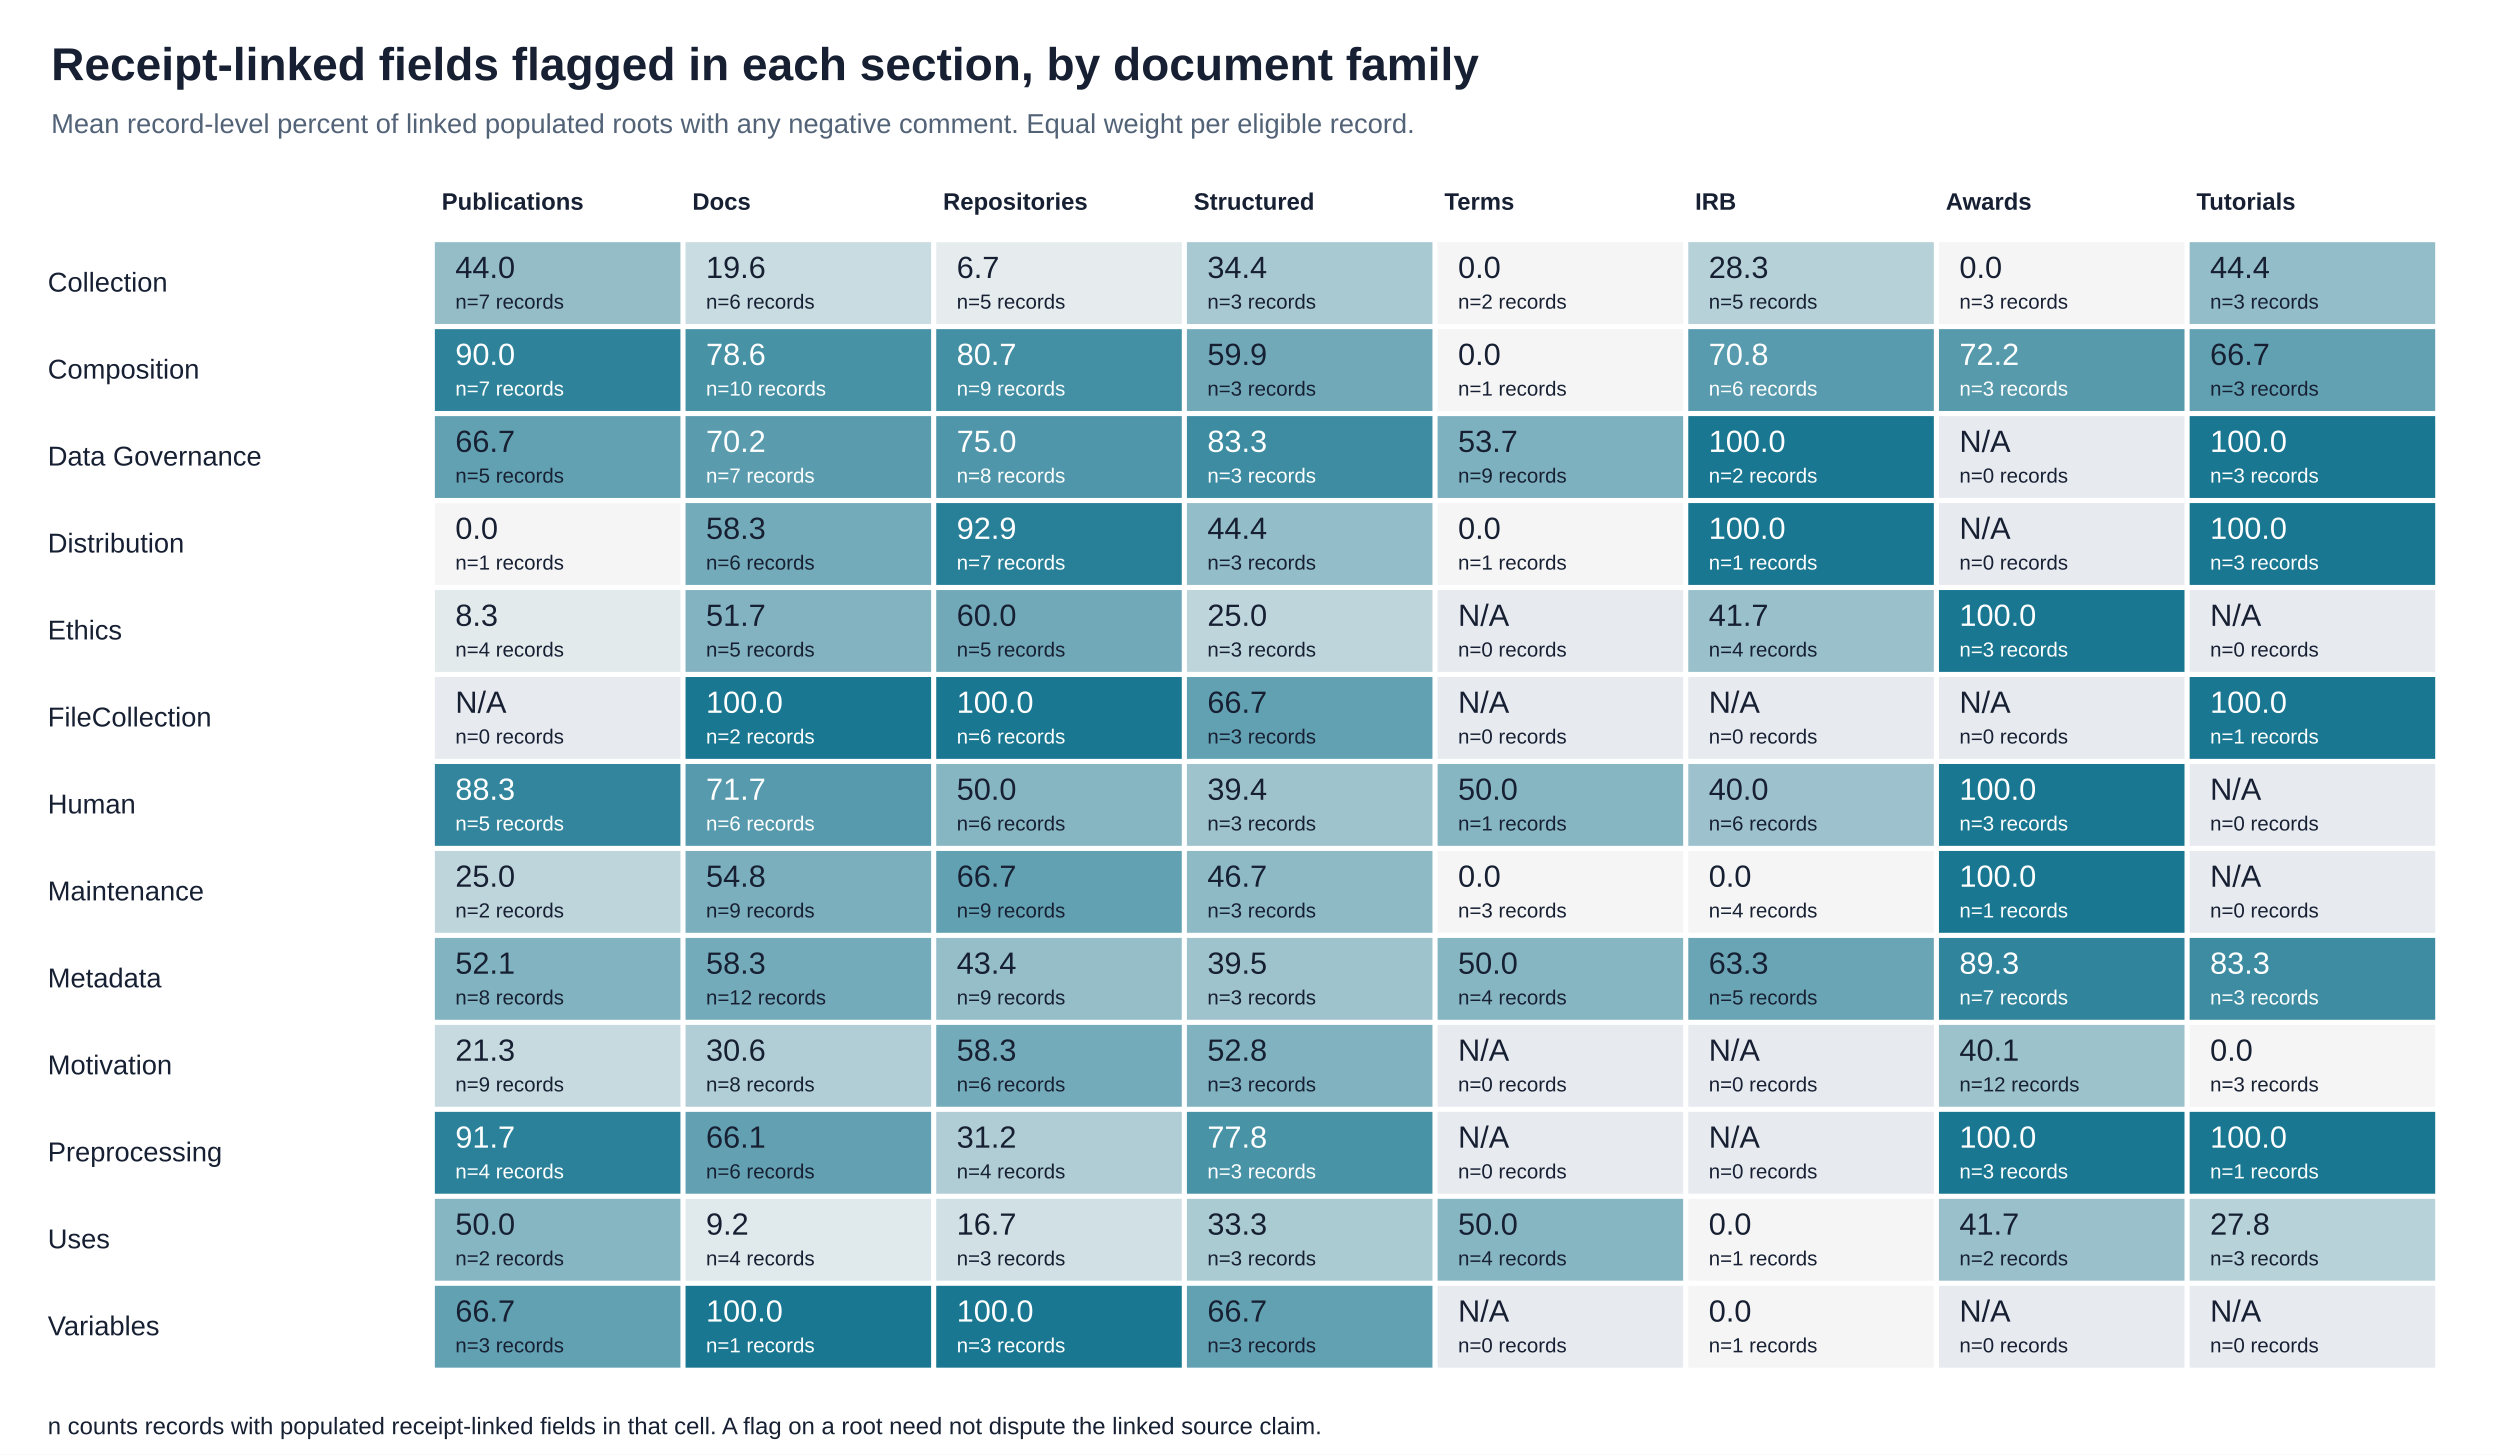
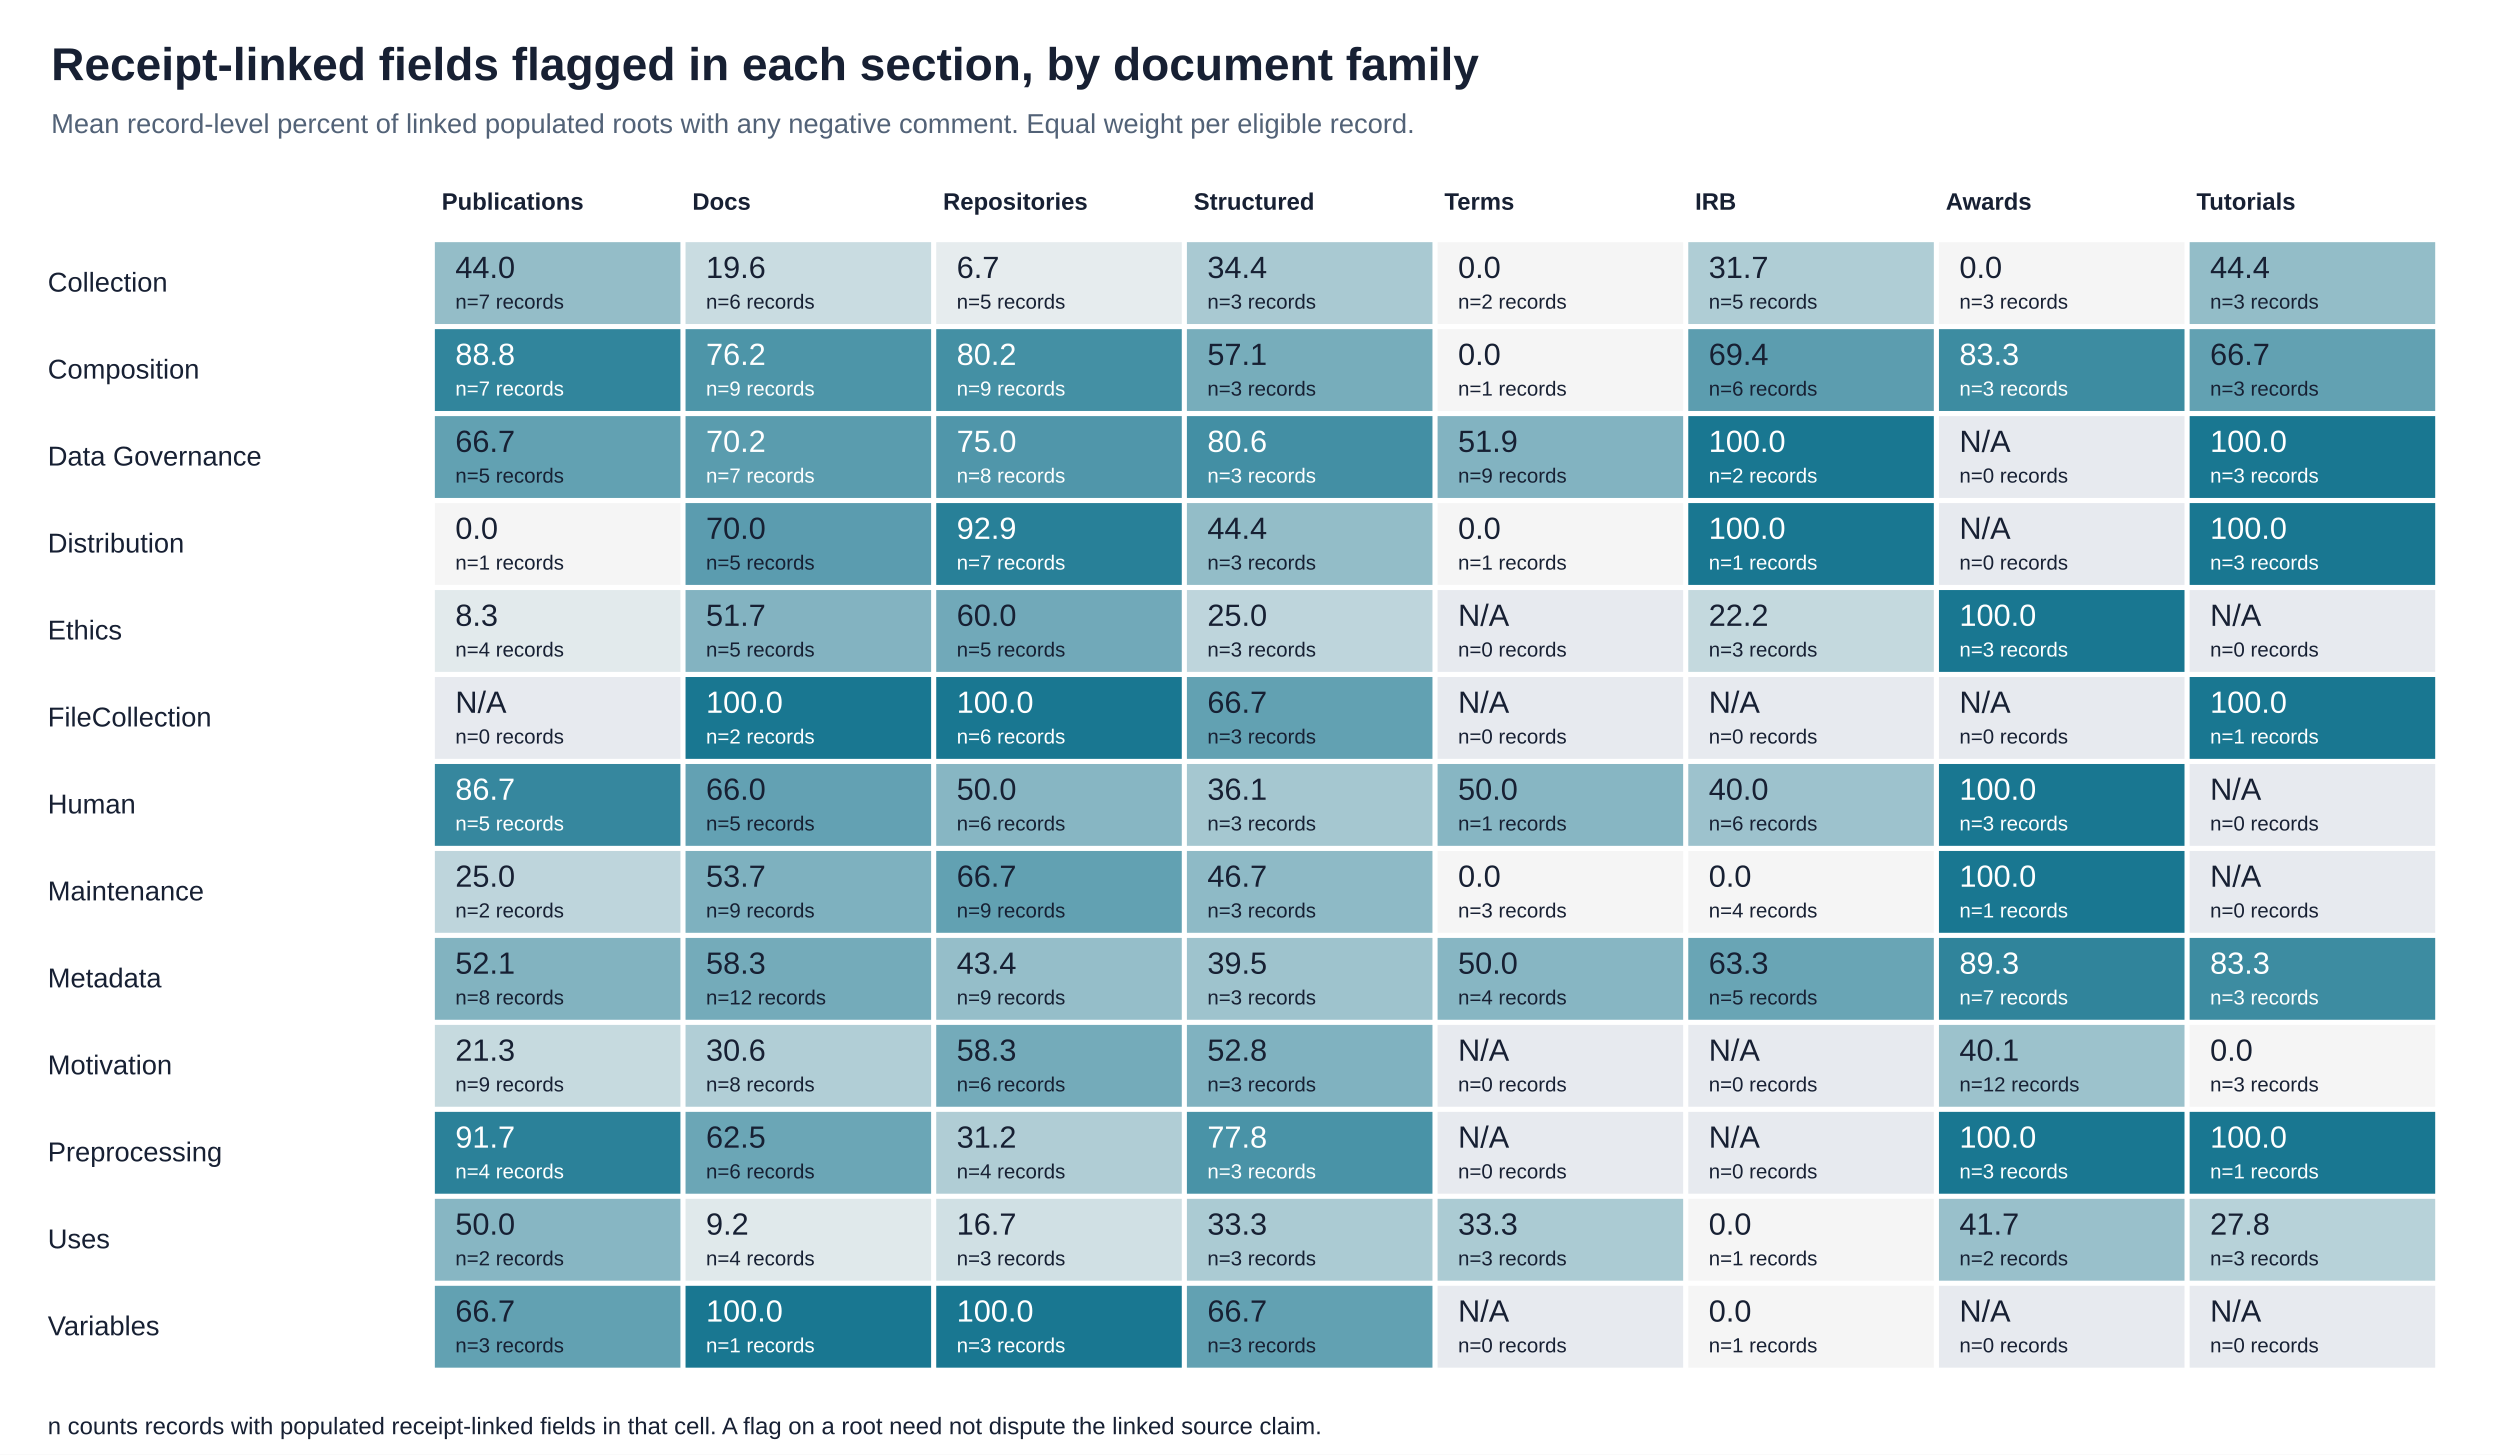
<svg xmlns="http://www.w3.org/2000/svg" width="1466" height="853">
  <rect width="100%" height="100%" fill="white" />
  <text x="30" y="47" font-family="Arial,sans-serif" font-size="27" fill="#172033" font-weight="700">Receipt-linked fields flagged in each section, by document family</text>
  <text x="30" y="78" font-family="Arial,sans-serif" font-size="16" fill="#526277" font-weight="400">Mean record-level percent of linked populated roots with any negative comment. Equal weight per eligible record.</text>
  <text x="259" y="123" font-family="Arial,sans-serif" font-size="14" fill="#172033" font-weight="700">Publications</text>
  <text x="406" y="123" font-family="Arial,sans-serif" font-size="14" fill="#172033" font-weight="700">Docs</text>
  <text x="553" y="123" font-family="Arial,sans-serif" font-size="14" fill="#172033" font-weight="700">Repositories</text>
  <text x="700" y="123" font-family="Arial,sans-serif" font-size="14" fill="#172033" font-weight="700">Structured</text>
  <text x="847" y="123" font-family="Arial,sans-serif" font-size="14" fill="#172033" font-weight="700">Terms</text>
  <text x="994" y="123" font-family="Arial,sans-serif" font-size="14" fill="#172033" font-weight="700">IRB</text>
  <text x="1141" y="123" font-family="Arial,sans-serif" font-size="14" fill="#172033" font-weight="700">Awards</text>
  <text x="1288" y="123" font-family="Arial,sans-serif" font-size="14" fill="#172033" font-weight="700">Tutorials</text>
  <text x="28" y="171" font-family="Arial,sans-serif" font-size="16" fill="#172033" font-weight="400">Collection</text>
  <rect x="255" y="142" width="144" height="48" fill="#94bdc8" />
  <text x="267" y="163" font-family="Arial,sans-serif" font-size="18" fill="#172033" font-weight="400">44.0</text>
  <text x="267" y="181" font-family="Arial,sans-serif" font-size="12" fill="#172033" font-weight="400">n=7 records</text>
  <rect x="402" y="142" width="144" height="48" fill="#c9dce1" />
  <text x="414" y="163" font-family="Arial,sans-serif" font-size="18" fill="#172033" font-weight="400">19.6</text>
  <text x="414" y="181" font-family="Arial,sans-serif" font-size="12" fill="#172033" font-weight="400">n=6 records</text>
  <rect x="549" y="142" width="144" height="48" fill="#e6ecee" />
  <text x="561" y="163" font-family="Arial,sans-serif" font-size="18" fill="#172033" font-weight="400">6.7</text>
  <text x="561" y="181" font-family="Arial,sans-serif" font-size="12" fill="#172033" font-weight="400">n=5 records</text>
  <rect x="696" y="142" width="144" height="48" fill="#a9c9d2" />
  <text x="708" y="163" font-family="Arial,sans-serif" font-size="18" fill="#172033" font-weight="400">34.4</text>
  <text x="708" y="181" font-family="Arial,sans-serif" font-size="12" fill="#172033" font-weight="400">n=3 records</text>
  <rect x="843" y="142" width="144" height="48" fill="#f5f5f5" />
  <text x="855" y="163" font-family="Arial,sans-serif" font-size="18" fill="#172033" font-weight="400">0.0</text>
  <text x="855" y="181" font-family="Arial,sans-serif" font-size="12" fill="#172033" font-weight="400">n=2 records</text>
-   <rect x="990" y="142" width="144" height="48" fill="#b6d1d8" />
-   <text x="1002" y="163" font-family="Arial,sans-serif" font-size="18" fill="#172033" font-weight="400">28.3</text>
+   <rect x="990" y="142" width="144" height="48" fill="#afcdd5" />
+   <text x="1002" y="163" font-family="Arial,sans-serif" font-size="18" fill="#172033" font-weight="400">31.7</text>
  <text x="1002" y="181" font-family="Arial,sans-serif" font-size="12" fill="#172033" font-weight="400">n=5 records</text>
  <rect x="1137" y="142" width="144" height="48" fill="#f5f5f5" />
  <text x="1149" y="163" font-family="Arial,sans-serif" font-size="18" fill="#172033" font-weight="400">0.0</text>
  <text x="1149" y="181" font-family="Arial,sans-serif" font-size="12" fill="#172033" font-weight="400">n=3 records</text>
  <rect x="1284" y="142" width="144" height="48" fill="#93bdc8" />
  <text x="1296" y="163" font-family="Arial,sans-serif" font-size="18" fill="#172033" font-weight="400">44.4</text>
  <text x="1296" y="181" font-family="Arial,sans-serif" font-size="12" fill="#172033" font-weight="400">n=3 records</text>
  <text x="28" y="222" font-family="Arial,sans-serif" font-size="16" fill="#172033" font-weight="400">Composition</text>
-   <rect x="255" y="193" width="144" height="48" fill="#2e839b" />
-   <text x="267" y="214" font-family="Arial,sans-serif" font-size="18" fill="white" font-weight="400">90.0</text>
+   <rect x="255" y="193" width="144" height="48" fill="#31859c" />
+   <text x="267" y="214" font-family="Arial,sans-serif" font-size="18" fill="white" font-weight="400">88.8</text>
  <text x="267" y="232" font-family="Arial,sans-serif" font-size="12" fill="white" font-weight="400">n=7 records</text>
-   <rect x="402" y="193" width="144" height="48" fill="#4892a6" />
-   <text x="414" y="214" font-family="Arial,sans-serif" font-size="18" fill="white" font-weight="400">78.6</text>
-   <text x="414" y="232" font-family="Arial,sans-serif" font-size="12" fill="white" font-weight="400">n=10 records</text>
-   <rect x="549" y="193" width="144" height="48" fill="#438fa4" />
-   <text x="561" y="214" font-family="Arial,sans-serif" font-size="18" fill="white" font-weight="400">80.7</text>
+   <rect x="402" y="193" width="144" height="48" fill="#4d95a8" />
+   <text x="414" y="214" font-family="Arial,sans-serif" font-size="18" fill="white" font-weight="400">76.2</text>
+   <text x="414" y="232" font-family="Arial,sans-serif" font-size="12" fill="white" font-weight="400">n=9 records</text>
+   <rect x="549" y="193" width="144" height="48" fill="#4490a4" />
+   <text x="561" y="214" font-family="Arial,sans-serif" font-size="18" fill="white" font-weight="400">80.2</text>
  <text x="561" y="232" font-family="Arial,sans-serif" font-size="12" fill="white" font-weight="400">n=9 records</text>
-   <rect x="696" y="193" width="144" height="48" fill="#71a9b9" />
-   <text x="708" y="214" font-family="Arial,sans-serif" font-size="18" fill="#172033" font-weight="400">59.9</text>
+   <rect x="696" y="193" width="144" height="48" fill="#77adbb" />
+   <text x="708" y="214" font-family="Arial,sans-serif" font-size="18" fill="#172033" font-weight="400">57.1</text>
  <text x="708" y="232" font-family="Arial,sans-serif" font-size="12" fill="#172033" font-weight="400">n=3 records</text>
  <rect x="843" y="193" width="144" height="48" fill="#f5f5f5" />
  <text x="855" y="214" font-family="Arial,sans-serif" font-size="18" fill="#172033" font-weight="400">0.0</text>
  <text x="855" y="232" font-family="Arial,sans-serif" font-size="12" fill="#172033" font-weight="400">n=1 records</text>
-   <rect x="990" y="193" width="144" height="48" fill="#599bae" />
-   <text x="1002" y="214" font-family="Arial,sans-serif" font-size="18" fill="white" font-weight="400">70.8</text>
-   <text x="1002" y="232" font-family="Arial,sans-serif" font-size="12" fill="white" font-weight="400">n=6 records</text>
-   <rect x="1137" y="193" width="144" height="48" fill="#569aac" />
-   <text x="1149" y="214" font-family="Arial,sans-serif" font-size="18" fill="white" font-weight="400">72.2</text>
+   <rect x="990" y="193" width="144" height="48" fill="#5c9daf" />
+   <text x="1002" y="214" font-family="Arial,sans-serif" font-size="18" fill="#172033" font-weight="400">69.4</text>
+   <text x="1002" y="232" font-family="Arial,sans-serif" font-size="12" fill="#172033" font-weight="400">n=6 records</text>
+   <rect x="1137" y="193" width="144" height="48" fill="#3d8ca1" />
+   <text x="1149" y="214" font-family="Arial,sans-serif" font-size="18" fill="white" font-weight="400">83.3</text>
  <text x="1149" y="232" font-family="Arial,sans-serif" font-size="12" fill="white" font-weight="400">n=3 records</text>
  <rect x="1284" y="193" width="144" height="48" fill="#62a1b2" />
  <text x="1296" y="214" font-family="Arial,sans-serif" font-size="18" fill="#172033" font-weight="400">66.7</text>
  <text x="1296" y="232" font-family="Arial,sans-serif" font-size="12" fill="#172033" font-weight="400">n=3 records</text>
  <text x="28" y="273" font-family="Arial,sans-serif" font-size="16" fill="#172033" font-weight="400">Data Governance</text>
  <rect x="255" y="244" width="144" height="48" fill="#62a1b2" />
  <text x="267" y="265" font-family="Arial,sans-serif" font-size="18" fill="#172033" font-weight="400">66.7</text>
  <text x="267" y="283" font-family="Arial,sans-serif" font-size="12" fill="#172033" font-weight="400">n=5 records</text>
  <rect x="402" y="244" width="144" height="48" fill="#5a9cae" />
  <text x="414" y="265" font-family="Arial,sans-serif" font-size="18" fill="white" font-weight="400">70.2</text>
  <text x="414" y="283" font-family="Arial,sans-serif" font-size="12" fill="white" font-weight="400">n=7 records</text>
  <rect x="549" y="244" width="144" height="48" fill="#5096aa" />
  <text x="561" y="265" font-family="Arial,sans-serif" font-size="18" fill="white" font-weight="400">75.0</text>
  <text x="561" y="283" font-family="Arial,sans-serif" font-size="12" fill="white" font-weight="400">n=8 records</text>
-   <rect x="696" y="244" width="144" height="48" fill="#3d8ca1" />
-   <text x="708" y="265" font-family="Arial,sans-serif" font-size="18" fill="white" font-weight="400">83.3</text>
+   <rect x="696" y="244" width="144" height="48" fill="#438fa4" />
+   <text x="708" y="265" font-family="Arial,sans-serif" font-size="18" fill="white" font-weight="400">80.6</text>
  <text x="708" y="283" font-family="Arial,sans-serif" font-size="12" fill="white" font-weight="400">n=3 records</text>
-   <rect x="843" y="244" width="144" height="48" fill="#7eb1bf" />
-   <text x="855" y="265" font-family="Arial,sans-serif" font-size="18" fill="#172033" font-weight="400">53.7</text>
+   <rect x="843" y="244" width="144" height="48" fill="#82b3c1" />
+   <text x="855" y="265" font-family="Arial,sans-serif" font-size="18" fill="#172033" font-weight="400">51.9</text>
  <text x="855" y="283" font-family="Arial,sans-serif" font-size="12" fill="#172033" font-weight="400">n=9 records</text>
  <rect x="990" y="244" width="144" height="48" fill="#197791" />
  <text x="1002" y="265" font-family="Arial,sans-serif" font-size="18" fill="white" font-weight="400">100.0</text>
  <text x="1002" y="283" font-family="Arial,sans-serif" font-size="12" fill="white" font-weight="400">n=2 records</text>
  <rect x="1137" y="244" width="144" height="48" fill="#e7eaef" />
  <text x="1149" y="265" font-family="Arial,sans-serif" font-size="18" fill="#172033" font-weight="400">N/A</text>
  <text x="1149" y="283" font-family="Arial,sans-serif" font-size="12" fill="#172033" font-weight="400">n=0 records</text>
  <rect x="1284" y="244" width="144" height="48" fill="#197791" />
  <text x="1296" y="265" font-family="Arial,sans-serif" font-size="18" fill="white" font-weight="400">100.0</text>
  <text x="1296" y="283" font-family="Arial,sans-serif" font-size="12" fill="white" font-weight="400">n=3 records</text>
  <text x="28" y="324" font-family="Arial,sans-serif" font-size="16" fill="#172033" font-weight="400">Distribution</text>
  <rect x="255" y="295" width="144" height="48" fill="#f5f5f5" />
  <text x="267" y="316" font-family="Arial,sans-serif" font-size="18" fill="#172033" font-weight="400">0.0</text>
  <text x="267" y="334" font-family="Arial,sans-serif" font-size="12" fill="#172033" font-weight="400">n=1 records</text>
-   <rect x="402" y="295" width="144" height="48" fill="#74abba" />
-   <text x="414" y="316" font-family="Arial,sans-serif" font-size="18" fill="#172033" font-weight="400">58.3</text>
-   <text x="414" y="334" font-family="Arial,sans-serif" font-size="12" fill="#172033" font-weight="400">n=6 records</text>
+   <rect x="402" y="295" width="144" height="48" fill="#5b9caf" />
+   <text x="414" y="316" font-family="Arial,sans-serif" font-size="18" fill="#172033" font-weight="400">70.0</text>
+   <text x="414" y="334" font-family="Arial,sans-serif" font-size="12" fill="#172033" font-weight="400">n=5 records</text>
  <rect x="549" y="295" width="144" height="48" fill="#288098" />
  <text x="561" y="316" font-family="Arial,sans-serif" font-size="18" fill="white" font-weight="400">92.9</text>
  <text x="561" y="334" font-family="Arial,sans-serif" font-size="12" fill="white" font-weight="400">n=7 records</text>
  <rect x="696" y="295" width="144" height="48" fill="#93bdc8" />
  <text x="708" y="316" font-family="Arial,sans-serif" font-size="18" fill="#172033" font-weight="400">44.4</text>
  <text x="708" y="334" font-family="Arial,sans-serif" font-size="12" fill="#172033" font-weight="400">n=3 records</text>
  <rect x="843" y="295" width="144" height="48" fill="#f5f5f5" />
  <text x="855" y="316" font-family="Arial,sans-serif" font-size="18" fill="#172033" font-weight="400">0.0</text>
  <text x="855" y="334" font-family="Arial,sans-serif" font-size="12" fill="#172033" font-weight="400">n=1 records</text>
  <rect x="990" y="295" width="144" height="48" fill="#197791" />
  <text x="1002" y="316" font-family="Arial,sans-serif" font-size="18" fill="white" font-weight="400">100.0</text>
  <text x="1002" y="334" font-family="Arial,sans-serif" font-size="12" fill="white" font-weight="400">n=1 records</text>
  <rect x="1137" y="295" width="144" height="48" fill="#e7eaef" />
  <text x="1149" y="316" font-family="Arial,sans-serif" font-size="18" fill="#172033" font-weight="400">N/A</text>
  <text x="1149" y="334" font-family="Arial,sans-serif" font-size="12" fill="#172033" font-weight="400">n=0 records</text>
  <rect x="1284" y="295" width="144" height="48" fill="#197791" />
  <text x="1296" y="316" font-family="Arial,sans-serif" font-size="18" fill="white" font-weight="400">100.0</text>
  <text x="1296" y="334" font-family="Arial,sans-serif" font-size="12" fill="white" font-weight="400">n=3 records</text>
  <text x="28" y="375" font-family="Arial,sans-serif" font-size="16" fill="#172033" font-weight="400">Ethics</text>
  <rect x="255" y="346" width="144" height="48" fill="#e2eaec" />
  <text x="267" y="367" font-family="Arial,sans-serif" font-size="18" fill="#172033" font-weight="400">8.3</text>
  <text x="267" y="385" font-family="Arial,sans-serif" font-size="12" fill="#172033" font-weight="400">n=4 records</text>
  <rect x="402" y="346" width="144" height="48" fill="#83b3c1" />
  <text x="414" y="367" font-family="Arial,sans-serif" font-size="18" fill="#172033" font-weight="400">51.7</text>
  <text x="414" y="385" font-family="Arial,sans-serif" font-size="12" fill="#172033" font-weight="400">n=5 records</text>
  <rect x="549" y="346" width="144" height="48" fill="#71a9b9" />
  <text x="561" y="367" font-family="Arial,sans-serif" font-size="18" fill="#172033" font-weight="400">60.0</text>
  <text x="561" y="385" font-family="Arial,sans-serif" font-size="12" fill="#172033" font-weight="400">n=5 records</text>
  <rect x="696" y="346" width="144" height="48" fill="#bed5dc" />
  <text x="708" y="367" font-family="Arial,sans-serif" font-size="18" fill="#172033" font-weight="400">25.0</text>
  <text x="708" y="385" font-family="Arial,sans-serif" font-size="12" fill="#172033" font-weight="400">n=3 records</text>
  <rect x="843" y="346" width="144" height="48" fill="#e7eaef" />
  <text x="855" y="367" font-family="Arial,sans-serif" font-size="18" fill="#172033" font-weight="400">N/A</text>
  <text x="855" y="385" font-family="Arial,sans-serif" font-size="12" fill="#172033" font-weight="400">n=0 records</text>
-   <rect x="990" y="346" width="144" height="48" fill="#99c0cb" />
-   <text x="1002" y="367" font-family="Arial,sans-serif" font-size="18" fill="#172033" font-weight="400">41.7</text>
-   <text x="1002" y="385" font-family="Arial,sans-serif" font-size="12" fill="#172033" font-weight="400">n=4 records</text>
+   <rect x="990" y="346" width="144" height="48" fill="#c4d9de" />
+   <text x="1002" y="367" font-family="Arial,sans-serif" font-size="18" fill="#172033" font-weight="400">22.2</text>
+   <text x="1002" y="385" font-family="Arial,sans-serif" font-size="12" fill="#172033" font-weight="400">n=3 records</text>
  <rect x="1137" y="346" width="144" height="48" fill="#197791" />
  <text x="1149" y="367" font-family="Arial,sans-serif" font-size="18" fill="white" font-weight="400">100.0</text>
  <text x="1149" y="385" font-family="Arial,sans-serif" font-size="12" fill="white" font-weight="400">n=3 records</text>
  <rect x="1284" y="346" width="144" height="48" fill="#e7eaef" />
  <text x="1296" y="367" font-family="Arial,sans-serif" font-size="18" fill="#172033" font-weight="400">N/A</text>
  <text x="1296" y="385" font-family="Arial,sans-serif" font-size="12" fill="#172033" font-weight="400">n=0 records</text>
  <text x="28" y="426" font-family="Arial,sans-serif" font-size="16" fill="#172033" font-weight="400">FileCollection</text>
  <rect x="255" y="397" width="144" height="48" fill="#e7eaef" />
  <text x="267" y="418" font-family="Arial,sans-serif" font-size="18" fill="#172033" font-weight="400">N/A</text>
  <text x="267" y="436" font-family="Arial,sans-serif" font-size="12" fill="#172033" font-weight="400">n=0 records</text>
  <rect x="402" y="397" width="144" height="48" fill="#197791" />
  <text x="414" y="418" font-family="Arial,sans-serif" font-size="18" fill="white" font-weight="400">100.0</text>
  <text x="414" y="436" font-family="Arial,sans-serif" font-size="12" fill="white" font-weight="400">n=2 records</text>
  <rect x="549" y="397" width="144" height="48" fill="#197791" />
  <text x="561" y="418" font-family="Arial,sans-serif" font-size="18" fill="white" font-weight="400">100.0</text>
  <text x="561" y="436" font-family="Arial,sans-serif" font-size="12" fill="white" font-weight="400">n=6 records</text>
  <rect x="696" y="397" width="144" height="48" fill="#62a1b2" />
  <text x="708" y="418" font-family="Arial,sans-serif" font-size="18" fill="#172033" font-weight="400">66.7</text>
  <text x="708" y="436" font-family="Arial,sans-serif" font-size="12" fill="#172033" font-weight="400">n=3 records</text>
  <rect x="843" y="397" width="144" height="48" fill="#e7eaef" />
  <text x="855" y="418" font-family="Arial,sans-serif" font-size="18" fill="#172033" font-weight="400">N/A</text>
  <text x="855" y="436" font-family="Arial,sans-serif" font-size="12" fill="#172033" font-weight="400">n=0 records</text>
  <rect x="990" y="397" width="144" height="48" fill="#e7eaef" />
  <text x="1002" y="418" font-family="Arial,sans-serif" font-size="18" fill="#172033" font-weight="400">N/A</text>
  <text x="1002" y="436" font-family="Arial,sans-serif" font-size="12" fill="#172033" font-weight="400">n=0 records</text>
  <rect x="1137" y="397" width="144" height="48" fill="#e7eaef" />
  <text x="1149" y="418" font-family="Arial,sans-serif" font-size="18" fill="#172033" font-weight="400">N/A</text>
  <text x="1149" y="436" font-family="Arial,sans-serif" font-size="12" fill="#172033" font-weight="400">n=0 records</text>
  <rect x="1284" y="397" width="144" height="48" fill="#197791" />
  <text x="1296" y="418" font-family="Arial,sans-serif" font-size="18" fill="white" font-weight="400">100.0</text>
  <text x="1296" y="436" font-family="Arial,sans-serif" font-size="12" fill="white" font-weight="400">n=1 records</text>
  <text x="28" y="477" font-family="Arial,sans-serif" font-size="16" fill="#172033" font-weight="400">Human</text>
-   <rect x="255" y="448" width="144" height="48" fill="#32859c" />
-   <text x="267" y="469" font-family="Arial,sans-serif" font-size="18" fill="white" font-weight="400">88.3</text>
+   <rect x="255" y="448" width="144" height="48" fill="#36879e" />
+   <text x="267" y="469" font-family="Arial,sans-serif" font-size="18" fill="white" font-weight="400">86.7</text>
  <text x="267" y="487" font-family="Arial,sans-serif" font-size="12" fill="white" font-weight="400">n=5 records</text>
-   <rect x="402" y="448" width="144" height="48" fill="#579aad" />
-   <text x="414" y="469" font-family="Arial,sans-serif" font-size="18" fill="white" font-weight="400">71.7</text>
-   <text x="414" y="487" font-family="Arial,sans-serif" font-size="12" fill="white" font-weight="400">n=6 records</text>
+   <rect x="402" y="448" width="144" height="48" fill="#63a1b3" />
+   <text x="414" y="469" font-family="Arial,sans-serif" font-size="18" fill="#172033" font-weight="400">66.0</text>
+   <text x="414" y="487" font-family="Arial,sans-serif" font-size="12" fill="#172033" font-weight="400">n=5 records</text>
  <rect x="549" y="448" width="144" height="48" fill="#87b6c3" />
  <text x="561" y="469" font-family="Arial,sans-serif" font-size="18" fill="#172033" font-weight="400">50.0</text>
  <text x="561" y="487" font-family="Arial,sans-serif" font-size="12" fill="#172033" font-weight="400">n=6 records</text>
-   <rect x="696" y="448" width="144" height="48" fill="#9ec3cd" />
-   <text x="708" y="469" font-family="Arial,sans-serif" font-size="18" fill="#172033" font-weight="400">39.4</text>
+   <rect x="696" y="448" width="144" height="48" fill="#a5c7d0" />
+   <text x="708" y="469" font-family="Arial,sans-serif" font-size="18" fill="#172033" font-weight="400">36.1</text>
  <text x="708" y="487" font-family="Arial,sans-serif" font-size="12" fill="#172033" font-weight="400">n=3 records</text>
  <rect x="843" y="448" width="144" height="48" fill="#87b6c3" />
  <text x="855" y="469" font-family="Arial,sans-serif" font-size="18" fill="#172033" font-weight="400">50.0</text>
  <text x="855" y="487" font-family="Arial,sans-serif" font-size="12" fill="#172033" font-weight="400">n=1 records</text>
  <rect x="990" y="448" width="144" height="48" fill="#9dc2cd" />
  <text x="1002" y="469" font-family="Arial,sans-serif" font-size="18" fill="#172033" font-weight="400">40.0</text>
  <text x="1002" y="487" font-family="Arial,sans-serif" font-size="12" fill="#172033" font-weight="400">n=6 records</text>
  <rect x="1137" y="448" width="144" height="48" fill="#197791" />
  <text x="1149" y="469" font-family="Arial,sans-serif" font-size="18" fill="white" font-weight="400">100.0</text>
  <text x="1149" y="487" font-family="Arial,sans-serif" font-size="12" fill="white" font-weight="400">n=3 records</text>
  <rect x="1284" y="448" width="144" height="48" fill="#e7eaef" />
  <text x="1296" y="469" font-family="Arial,sans-serif" font-size="18" fill="#172033" font-weight="400">N/A</text>
  <text x="1296" y="487" font-family="Arial,sans-serif" font-size="12" fill="#172033" font-weight="400">n=0 records</text>
  <text x="28" y="528" font-family="Arial,sans-serif" font-size="16" fill="#172033" font-weight="400">Maintenance</text>
  <rect x="255" y="499" width="144" height="48" fill="#bed5dc" />
  <text x="267" y="520" font-family="Arial,sans-serif" font-size="18" fill="#172033" font-weight="400">25.0</text>
  <text x="267" y="538" font-family="Arial,sans-serif" font-size="12" fill="#172033" font-weight="400">n=2 records</text>
-   <rect x="402" y="499" width="144" height="48" fill="#7cafbe" />
-   <text x="414" y="520" font-family="Arial,sans-serif" font-size="18" fill="#172033" font-weight="400">54.8</text>
+   <rect x="402" y="499" width="144" height="48" fill="#7eb1bf" />
+   <text x="414" y="520" font-family="Arial,sans-serif" font-size="18" fill="#172033" font-weight="400">53.7</text>
  <text x="414" y="538" font-family="Arial,sans-serif" font-size="12" fill="#172033" font-weight="400">n=9 records</text>
  <rect x="549" y="499" width="144" height="48" fill="#62a1b2" />
  <text x="561" y="520" font-family="Arial,sans-serif" font-size="18" fill="#172033" font-weight="400">66.7</text>
  <text x="561" y="538" font-family="Arial,sans-serif" font-size="12" fill="#172033" font-weight="400">n=9 records</text>
  <rect x="696" y="499" width="144" height="48" fill="#8ebac6" />
  <text x="708" y="520" font-family="Arial,sans-serif" font-size="18" fill="#172033" font-weight="400">46.7</text>
  <text x="708" y="538" font-family="Arial,sans-serif" font-size="12" fill="#172033" font-weight="400">n=3 records</text>
  <rect x="843" y="499" width="144" height="48" fill="#f5f5f5" />
  <text x="855" y="520" font-family="Arial,sans-serif" font-size="18" fill="#172033" font-weight="400">0.0</text>
  <text x="855" y="538" font-family="Arial,sans-serif" font-size="12" fill="#172033" font-weight="400">n=3 records</text>
  <rect x="990" y="499" width="144" height="48" fill="#f5f5f5" />
  <text x="1002" y="520" font-family="Arial,sans-serif" font-size="18" fill="#172033" font-weight="400">0.0</text>
  <text x="1002" y="538" font-family="Arial,sans-serif" font-size="12" fill="#172033" font-weight="400">n=4 records</text>
  <rect x="1137" y="499" width="144" height="48" fill="#197791" />
  <text x="1149" y="520" font-family="Arial,sans-serif" font-size="18" fill="white" font-weight="400">100.0</text>
  <text x="1149" y="538" font-family="Arial,sans-serif" font-size="12" fill="white" font-weight="400">n=1 records</text>
  <rect x="1284" y="499" width="144" height="48" fill="#e7eaef" />
  <text x="1296" y="520" font-family="Arial,sans-serif" font-size="18" fill="#172033" font-weight="400">N/A</text>
  <text x="1296" y="538" font-family="Arial,sans-serif" font-size="12" fill="#172033" font-weight="400">n=0 records</text>
  <text x="28" y="579" font-family="Arial,sans-serif" font-size="16" fill="#172033" font-weight="400">Metadata</text>
  <rect x="255" y="550" width="144" height="48" fill="#82b3c0" />
  <text x="267" y="571" font-family="Arial,sans-serif" font-size="18" fill="#172033" font-weight="400">52.1</text>
  <text x="267" y="589" font-family="Arial,sans-serif" font-size="12" fill="#172033" font-weight="400">n=8 records</text>
  <rect x="402" y="550" width="144" height="48" fill="#74abba" />
  <text x="414" y="571" font-family="Arial,sans-serif" font-size="18" fill="#172033" font-weight="400">58.3</text>
  <text x="414" y="589" font-family="Arial,sans-serif" font-size="12" fill="#172033" font-weight="400">n=12 records</text>
  <rect x="549" y="550" width="144" height="48" fill="#95bec9" />
  <text x="561" y="571" font-family="Arial,sans-serif" font-size="18" fill="#172033" font-weight="400">43.4</text>
  <text x="561" y="589" font-family="Arial,sans-serif" font-size="12" fill="#172033" font-weight="400">n=9 records</text>
  <rect x="696" y="550" width="144" height="48" fill="#9ec3cd" />
  <text x="708" y="571" font-family="Arial,sans-serif" font-size="18" fill="#172033" font-weight="400">39.5</text>
  <text x="708" y="589" font-family="Arial,sans-serif" font-size="12" fill="#172033" font-weight="400">n=3 records</text>
  <rect x="843" y="550" width="144" height="48" fill="#87b6c3" />
  <text x="855" y="571" font-family="Arial,sans-serif" font-size="18" fill="#172033" font-weight="400">50.0</text>
  <text x="855" y="589" font-family="Arial,sans-serif" font-size="12" fill="#172033" font-weight="400">n=4 records</text>
  <rect x="990" y="550" width="144" height="48" fill="#69a5b5" />
  <text x="1002" y="571" font-family="Arial,sans-serif" font-size="18" fill="#172033" font-weight="400">63.3</text>
  <text x="1002" y="589" font-family="Arial,sans-serif" font-size="12" fill="#172033" font-weight="400">n=5 records</text>
  <rect x="1137" y="550" width="144" height="48" fill="#30849b" />
  <text x="1149" y="571" font-family="Arial,sans-serif" font-size="18" fill="white" font-weight="400">89.3</text>
  <text x="1149" y="589" font-family="Arial,sans-serif" font-size="12" fill="white" font-weight="400">n=7 records</text>
  <rect x="1284" y="550" width="144" height="48" fill="#3d8ca1" />
  <text x="1296" y="571" font-family="Arial,sans-serif" font-size="18" fill="white" font-weight="400">83.3</text>
  <text x="1296" y="589" font-family="Arial,sans-serif" font-size="12" fill="white" font-weight="400">n=3 records</text>
  <text x="28" y="630" font-family="Arial,sans-serif" font-size="16" fill="#172033" font-weight="400">Motivation</text>
  <rect x="255" y="601" width="144" height="48" fill="#c6dadf" />
  <text x="267" y="622" font-family="Arial,sans-serif" font-size="18" fill="#172033" font-weight="400">21.3</text>
  <text x="267" y="640" font-family="Arial,sans-serif" font-size="12" fill="#172033" font-weight="400">n=9 records</text>
  <rect x="402" y="601" width="144" height="48" fill="#b1ced6" />
  <text x="414" y="622" font-family="Arial,sans-serif" font-size="18" fill="#172033" font-weight="400">30.6</text>
  <text x="414" y="640" font-family="Arial,sans-serif" font-size="12" fill="#172033" font-weight="400">n=8 records</text>
  <rect x="549" y="601" width="144" height="48" fill="#74abba" />
  <text x="561" y="622" font-family="Arial,sans-serif" font-size="18" fill="#172033" font-weight="400">58.3</text>
  <text x="561" y="640" font-family="Arial,sans-serif" font-size="12" fill="#172033" font-weight="400">n=6 records</text>
  <rect x="696" y="601" width="144" height="48" fill="#80b2c0" />
  <text x="708" y="622" font-family="Arial,sans-serif" font-size="18" fill="#172033" font-weight="400">52.8</text>
  <text x="708" y="640" font-family="Arial,sans-serif" font-size="12" fill="#172033" font-weight="400">n=3 records</text>
  <rect x="843" y="601" width="144" height="48" fill="#e7eaef" />
  <text x="855" y="622" font-family="Arial,sans-serif" font-size="18" fill="#172033" font-weight="400">N/A</text>
  <text x="855" y="640" font-family="Arial,sans-serif" font-size="12" fill="#172033" font-weight="400">n=0 records</text>
  <rect x="990" y="601" width="144" height="48" fill="#e7eaef" />
  <text x="1002" y="622" font-family="Arial,sans-serif" font-size="18" fill="#172033" font-weight="400">N/A</text>
  <text x="1002" y="640" font-family="Arial,sans-serif" font-size="12" fill="#172033" font-weight="400">n=0 records</text>
  <rect x="1137" y="601" width="144" height="48" fill="#9cc2cc" />
  <text x="1149" y="622" font-family="Arial,sans-serif" font-size="18" fill="#172033" font-weight="400">40.1</text>
  <text x="1149" y="640" font-family="Arial,sans-serif" font-size="12" fill="#172033" font-weight="400">n=12 records</text>
  <rect x="1284" y="601" width="144" height="48" fill="#f5f5f5" />
  <text x="1296" y="622" font-family="Arial,sans-serif" font-size="18" fill="#172033" font-weight="400">0.0</text>
  <text x="1296" y="640" font-family="Arial,sans-serif" font-size="12" fill="#172033" font-weight="400">n=3 records</text>
  <text x="28" y="681" font-family="Arial,sans-serif" font-size="16" fill="#172033" font-weight="400">Preprocessing</text>
  <rect x="255" y="652" width="144" height="48" fill="#2b8199" />
  <text x="267" y="673" font-family="Arial,sans-serif" font-size="18" fill="white" font-weight="400">91.7</text>
  <text x="267" y="691" font-family="Arial,sans-serif" font-size="12" fill="white" font-weight="400">n=4 records</text>
-   <rect x="402" y="652" width="144" height="48" fill="#63a1b2" />
-   <text x="414" y="673" font-family="Arial,sans-serif" font-size="18" fill="#172033" font-weight="400">66.1</text>
+   <rect x="402" y="652" width="144" height="48" fill="#6ba6b6" />
+   <text x="414" y="673" font-family="Arial,sans-serif" font-size="18" fill="#172033" font-weight="400">62.5</text>
  <text x="414" y="691" font-family="Arial,sans-serif" font-size="12" fill="#172033" font-weight="400">n=6 records</text>
  <rect x="549" y="652" width="144" height="48" fill="#b0cdd5" />
  <text x="561" y="673" font-family="Arial,sans-serif" font-size="18" fill="#172033" font-weight="400">31.2</text>
  <text x="561" y="691" font-family="Arial,sans-serif" font-size="12" fill="#172033" font-weight="400">n=4 records</text>
  <rect x="696" y="652" width="144" height="48" fill="#4993a7" />
  <text x="708" y="673" font-family="Arial,sans-serif" font-size="18" fill="white" font-weight="400">77.8</text>
  <text x="708" y="691" font-family="Arial,sans-serif" font-size="12" fill="white" font-weight="400">n=3 records</text>
  <rect x="843" y="652" width="144" height="48" fill="#e7eaef" />
  <text x="855" y="673" font-family="Arial,sans-serif" font-size="18" fill="#172033" font-weight="400">N/A</text>
  <text x="855" y="691" font-family="Arial,sans-serif" font-size="12" fill="#172033" font-weight="400">n=0 records</text>
  <rect x="990" y="652" width="144" height="48" fill="#e7eaef" />
  <text x="1002" y="673" font-family="Arial,sans-serif" font-size="18" fill="#172033" font-weight="400">N/A</text>
  <text x="1002" y="691" font-family="Arial,sans-serif" font-size="12" fill="#172033" font-weight="400">n=0 records</text>
  <rect x="1137" y="652" width="144" height="48" fill="#197791" />
  <text x="1149" y="673" font-family="Arial,sans-serif" font-size="18" fill="white" font-weight="400">100.0</text>
  <text x="1149" y="691" font-family="Arial,sans-serif" font-size="12" fill="white" font-weight="400">n=3 records</text>
  <rect x="1284" y="652" width="144" height="48" fill="#197791" />
  <text x="1296" y="673" font-family="Arial,sans-serif" font-size="18" fill="white" font-weight="400">100.0</text>
  <text x="1296" y="691" font-family="Arial,sans-serif" font-size="12" fill="white" font-weight="400">n=1 records</text>
  <text x="28" y="732" font-family="Arial,sans-serif" font-size="16" fill="#172033" font-weight="400">Uses</text>
  <rect x="255" y="703" width="144" height="48" fill="#87b6c3" />
  <text x="267" y="724" font-family="Arial,sans-serif" font-size="18" fill="#172033" font-weight="400">50.0</text>
  <text x="267" y="742" font-family="Arial,sans-serif" font-size="12" fill="#172033" font-weight="400">n=2 records</text>
  <rect x="402" y="703" width="144" height="48" fill="#e0e9eb" />
  <text x="414" y="724" font-family="Arial,sans-serif" font-size="18" fill="#172033" font-weight="400">9.2</text>
  <text x="414" y="742" font-family="Arial,sans-serif" font-size="12" fill="#172033" font-weight="400">n=4 records</text>
  <rect x="549" y="703" width="144" height="48" fill="#d0e0e4" />
  <text x="561" y="724" font-family="Arial,sans-serif" font-size="18" fill="#172033" font-weight="400">16.7</text>
  <text x="561" y="742" font-family="Arial,sans-serif" font-size="12" fill="#172033" font-weight="400">n=3 records</text>
  <rect x="696" y="703" width="144" height="48" fill="#abcbd3" />
  <text x="708" y="724" font-family="Arial,sans-serif" font-size="18" fill="#172033" font-weight="400">33.3</text>
  <text x="708" y="742" font-family="Arial,sans-serif" font-size="12" fill="#172033" font-weight="400">n=3 records</text>
-   <rect x="843" y="703" width="144" height="48" fill="#87b6c3" />
-   <text x="855" y="724" font-family="Arial,sans-serif" font-size="18" fill="#172033" font-weight="400">50.0</text>
-   <text x="855" y="742" font-family="Arial,sans-serif" font-size="12" fill="#172033" font-weight="400">n=4 records</text>
+   <rect x="843" y="703" width="144" height="48" fill="#abcbd3" />
+   <text x="855" y="724" font-family="Arial,sans-serif" font-size="18" fill="#172033" font-weight="400">33.3</text>
+   <text x="855" y="742" font-family="Arial,sans-serif" font-size="12" fill="#172033" font-weight="400">n=3 records</text>
  <rect x="990" y="703" width="144" height="48" fill="#f5f5f5" />
  <text x="1002" y="724" font-family="Arial,sans-serif" font-size="18" fill="#172033" font-weight="400">0.0</text>
  <text x="1002" y="742" font-family="Arial,sans-serif" font-size="12" fill="#172033" font-weight="400">n=1 records</text>
  <rect x="1137" y="703" width="144" height="48" fill="#99c0cb" />
  <text x="1149" y="724" font-family="Arial,sans-serif" font-size="18" fill="#172033" font-weight="400">41.7</text>
  <text x="1149" y="742" font-family="Arial,sans-serif" font-size="12" fill="#172033" font-weight="400">n=2 records</text>
  <rect x="1284" y="703" width="144" height="48" fill="#b7d2d9" />
  <text x="1296" y="724" font-family="Arial,sans-serif" font-size="18" fill="#172033" font-weight="400">27.8</text>
  <text x="1296" y="742" font-family="Arial,sans-serif" font-size="12" fill="#172033" font-weight="400">n=3 records</text>
  <text x="28" y="783" font-family="Arial,sans-serif" font-size="16" fill="#172033" font-weight="400">Variables</text>
  <rect x="255" y="754" width="144" height="48" fill="#62a1b2" />
  <text x="267" y="775" font-family="Arial,sans-serif" font-size="18" fill="#172033" font-weight="400">66.7</text>
  <text x="267" y="793" font-family="Arial,sans-serif" font-size="12" fill="#172033" font-weight="400">n=3 records</text>
  <rect x="402" y="754" width="144" height="48" fill="#197791" />
  <text x="414" y="775" font-family="Arial,sans-serif" font-size="18" fill="white" font-weight="400">100.0</text>
  <text x="414" y="793" font-family="Arial,sans-serif" font-size="12" fill="white" font-weight="400">n=1 records</text>
  <rect x="549" y="754" width="144" height="48" fill="#197791" />
  <text x="561" y="775" font-family="Arial,sans-serif" font-size="18" fill="white" font-weight="400">100.0</text>
  <text x="561" y="793" font-family="Arial,sans-serif" font-size="12" fill="white" font-weight="400">n=3 records</text>
  <rect x="696" y="754" width="144" height="48" fill="#62a1b2" />
  <text x="708" y="775" font-family="Arial,sans-serif" font-size="18" fill="#172033" font-weight="400">66.7</text>
  <text x="708" y="793" font-family="Arial,sans-serif" font-size="12" fill="#172033" font-weight="400">n=3 records</text>
  <rect x="843" y="754" width="144" height="48" fill="#e7eaef" />
  <text x="855" y="775" font-family="Arial,sans-serif" font-size="18" fill="#172033" font-weight="400">N/A</text>
  <text x="855" y="793" font-family="Arial,sans-serif" font-size="12" fill="#172033" font-weight="400">n=0 records</text>
  <rect x="990" y="754" width="144" height="48" fill="#f5f5f5" />
  <text x="1002" y="775" font-family="Arial,sans-serif" font-size="18" fill="#172033" font-weight="400">0.0</text>
  <text x="1002" y="793" font-family="Arial,sans-serif" font-size="12" fill="#172033" font-weight="400">n=1 records</text>
  <rect x="1137" y="754" width="144" height="48" fill="#e7eaef" />
  <text x="1149" y="775" font-family="Arial,sans-serif" font-size="18" fill="#172033" font-weight="400">N/A</text>
  <text x="1149" y="793" font-family="Arial,sans-serif" font-size="12" fill="#172033" font-weight="400">n=0 records</text>
  <rect x="1284" y="754" width="144" height="48" fill="#e7eaef" />
  <text x="1296" y="775" font-family="Arial,sans-serif" font-size="18" fill="#172033" font-weight="400">N/A</text>
  <text x="1296" y="793" font-family="Arial,sans-serif" font-size="12" fill="#172033" font-weight="400">n=0 records</text>
  <text x="28" y="841" font-family="Arial,sans-serif" font-size="14" fill="#172033" font-weight="400">n counts records with populated receipt-linked fields in that cell. A flag on a root need not dispute the linked source claim.</text>
</svg>
